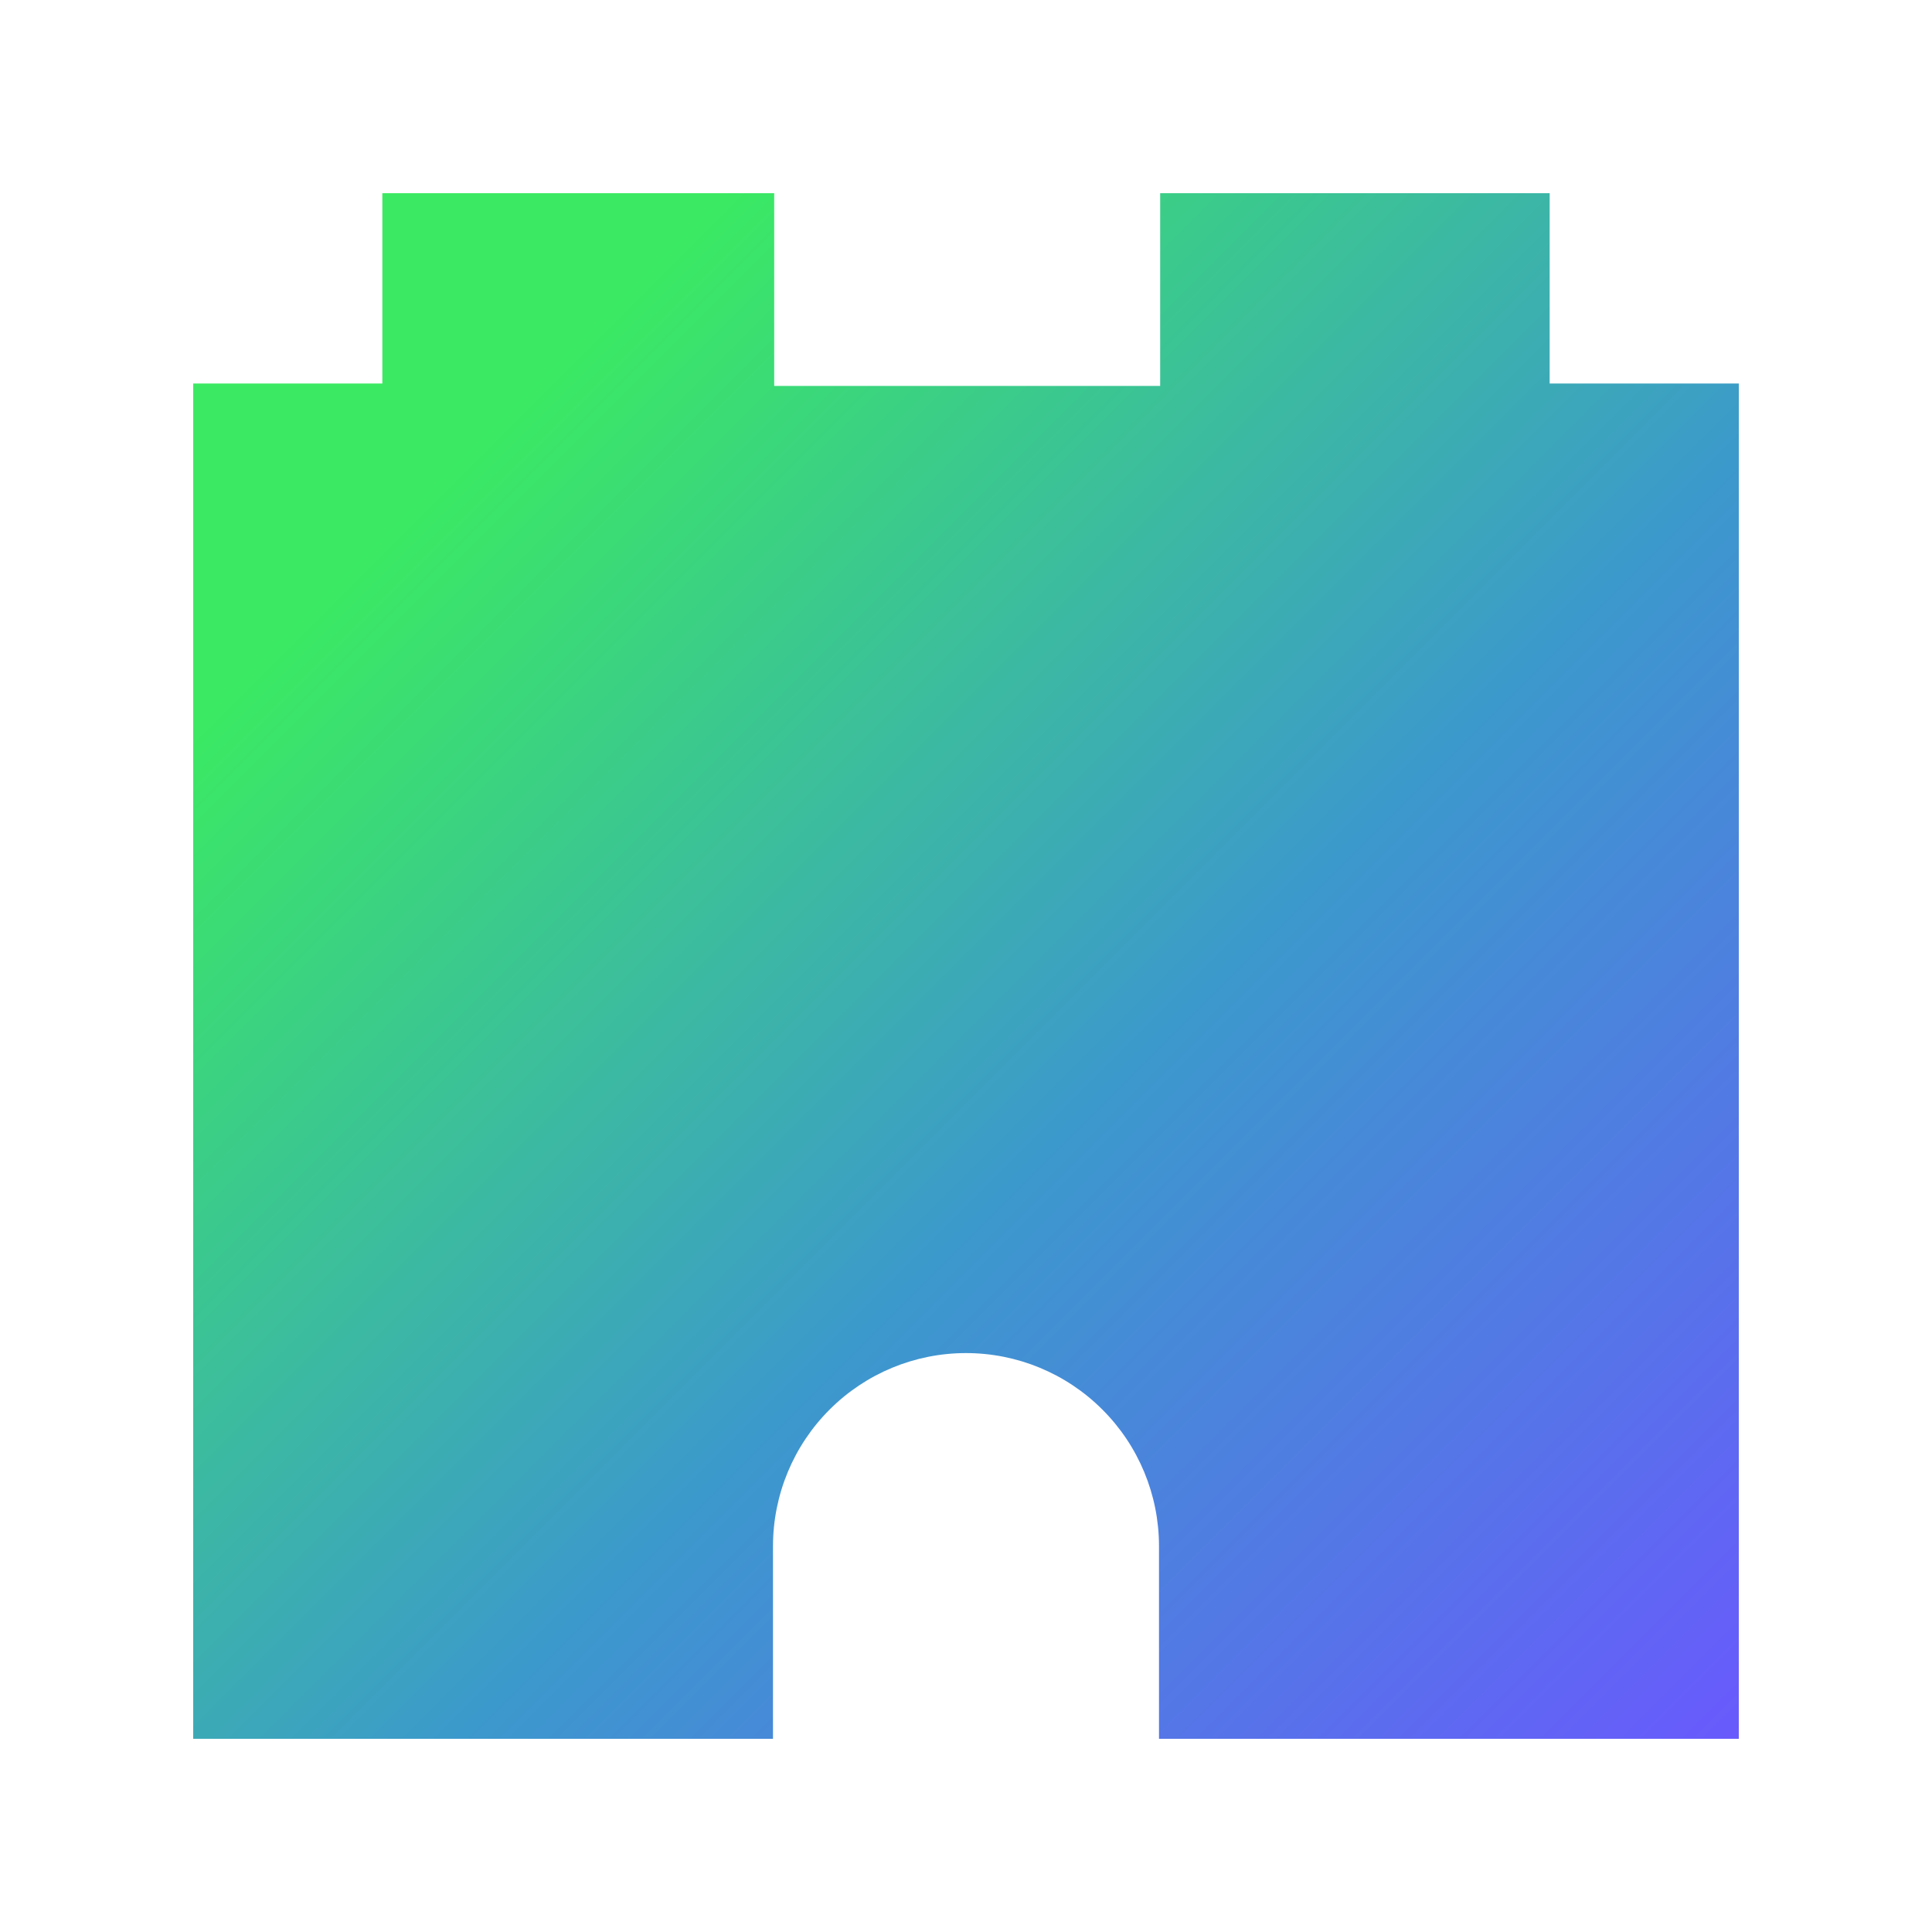
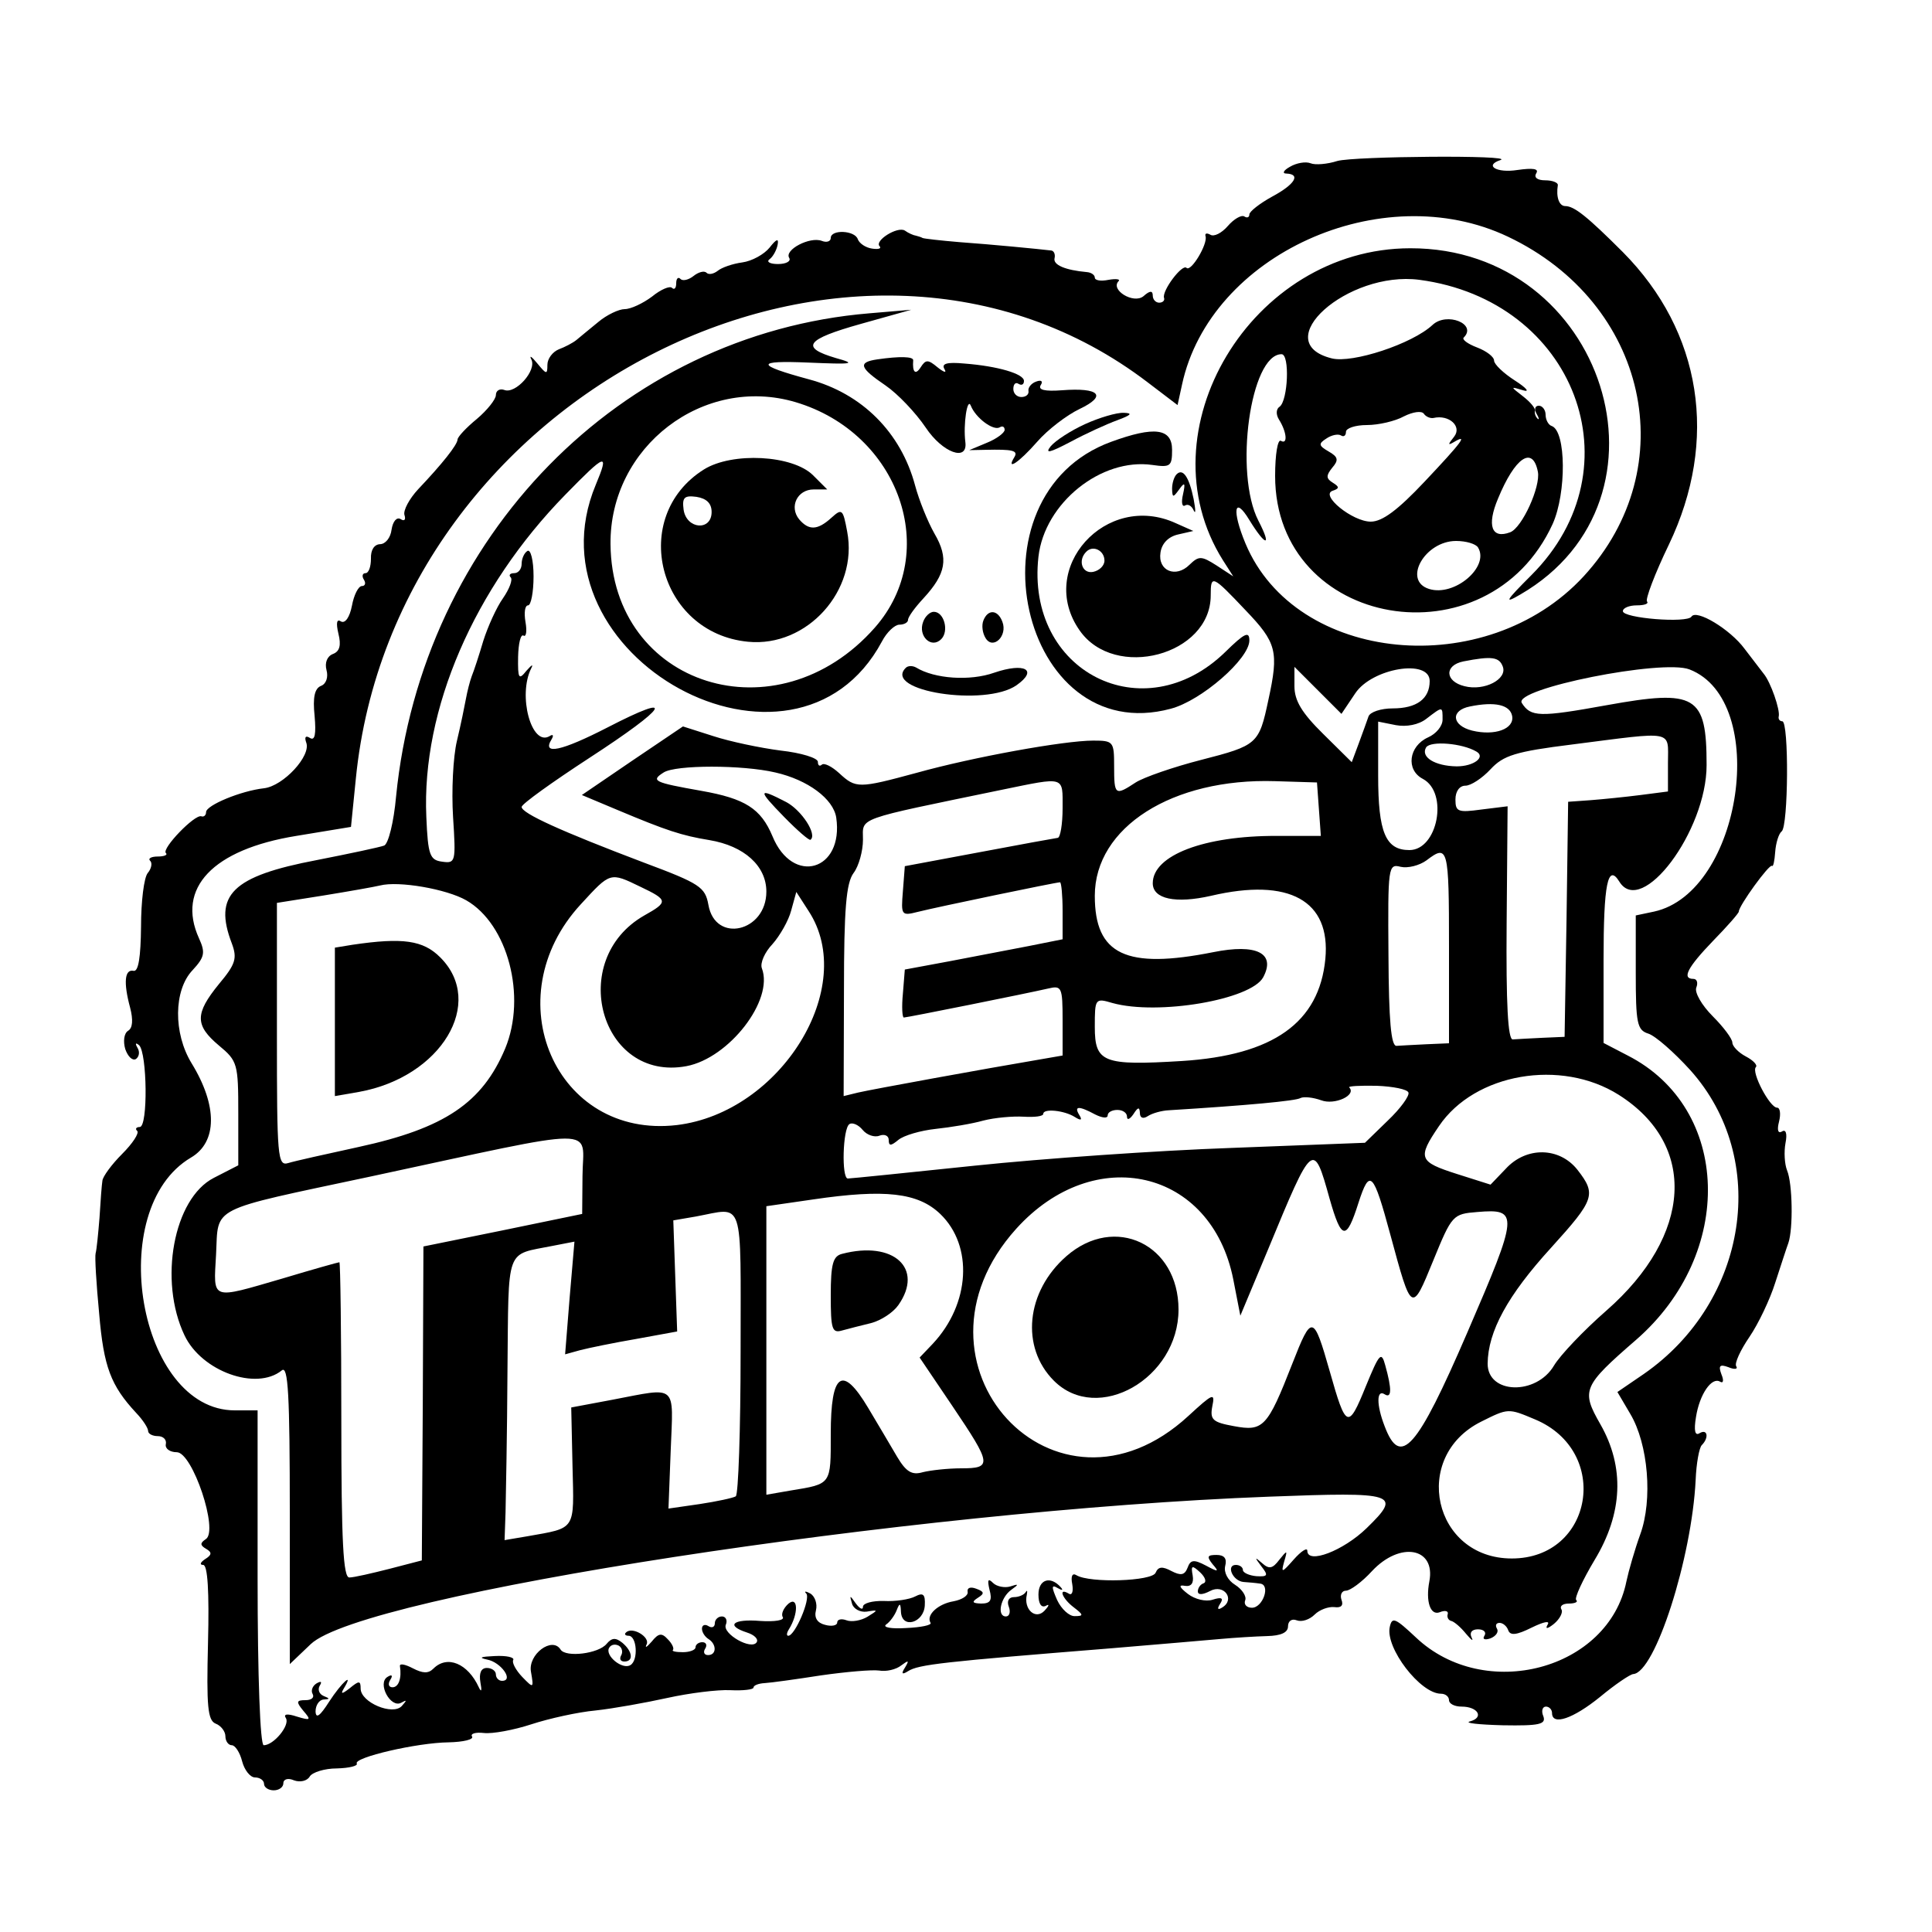
- <svg xmlns="http://www.w3.org/2000/svg" width="40" height="40" viewBox="0 0 40 40" fill="none">
-   <path d="M32.084 7.94V4H24.02V7.99H16.029V4H7.916V7.94H4V36H16.004V32.005C16.006 30.946 16.427 29.931 17.177 29.183C17.926 28.434 18.941 28.014 20 28.014C21.059 28.014 22.074 28.434 22.823 29.183C23.573 29.931 23.994 30.946 23.996 32.005V36H36V7.94H32.084Z" fill="url(#paint0_linear)" />
-   <defs>
-     <linearGradient id="paint0_linear" x1="2.942" y1="4.9" x2="37.777" y2="39.734" gradientUnits="userSpaceOnUse">
-       <stop offset="0.159" stop-color="#3BEA62" />
-       <stop offset="0.54" stop-color="#3C99CC" />
-       <stop offset="0.937" stop-color="#6B57FF" />
-     </linearGradient>
-   </defs>
+ <svg xmlns="http://www.w3.org/2000/svg" version="1.0" width="300pt" height="300pt" viewBox="0 0 300 300" preserveAspectRatio="xMidYMid meet">
+   <g transform="translate(0,300) scale(0.05,-0.05)" fill="#000000" stroke="none">
+     <path d="M4153 5500 c-31 -10 -69 -13 -83 -7 -15 6 -44 1 -64 -11 -20 -11 -25 -21 -11 -21 46 -2 26 -34 -45 -72 -38 -21 -70 -46 -70 -55 0 -9 -7 -12 -16 -6 -9 5 -32 -8 -51 -30 -19 -22 -43 -34 -54 -27 -11 6 -18 5 -15 -5 7 -24 -45 -111 -59 -98 -13 14 -77 -71 -70 -93 3 -8 -4 -15 -15 -15 -11 0 -20 10 -20 22 0 16 -9 16 -29 -2 -31 -25 -104 20 -77 47 6 6 -8 8 -31 4 -24 -5 -43 -2 -43 7 0 8 -11 16 -25 17 -66 6 -105 22 -100 43 3 12 -2 23 -10 24 -42 5 -187 19 -285 26 -60 5 -112 11 -115 13 -3 2 -12 5 -20 7 -8 1 -24 8 -35 16 -23 14 -96 -32 -78 -49 6 -7 -4 -10 -24 -7 -20 3 -39 16 -44 29 -9 28 -84 31 -84 4 0 -11 -13 -15 -28 -9 -37 14 -117 -28 -101 -53 6 -10 -9 -19 -35 -19 -25 0 -37 7 -26 15 11 8 22 29 25 45 4 21 -4 18 -25 -9 -17 -21 -55 -42 -85 -46 -30 -4 -64 -16 -76 -26 -13 -10 -28 -13 -35 -6 -7 7 -25 2 -40 -10 -15 -12 -34 -17 -41 -9 -7 7 -13 1 -13 -14 0 -15 -6 -21 -13 -14 -7 7 -35 -5 -62 -27 -28 -21 -66 -39 -85 -39 -18 0 -56 -18 -82 -40 -26 -21 -57 -47 -68 -56 -11 -9 -36 -22 -55 -29 -19 -8 -35 -29 -35 -48 0 -31 -3 -30 -31 4 -18 22 -26 27 -19 13 18 -34 -49 -109 -84 -95 -14 5 -26 -2 -26 -16 0 -13 -27 -47 -59 -74 -33 -27 -60 -56 -60 -64 -1 -17 -48 -76 -122 -154 -28 -30 -47 -66 -43 -80 5 -15 0 -21 -12 -13 -12 7 -24 -7 -28 -33 -3 -25 -19 -45 -36 -45 -18 -1 -29 -18 -28 -45 0 -25 -7 -45 -17 -45 -9 0 -12 -9 -5 -20 7 -11 4 -20 -6 -20 -11 0 -25 -28 -31 -61 -7 -36 -21 -56 -34 -49 -13 9 -16 -4 -8 -38 9 -36 4 -55 -17 -63 -18 -7 -26 -27 -20 -50 6 -22 -1 -43 -17 -49 -20 -8 -26 -36 -20 -93 5 -57 1 -78 -14 -69 -14 9 -18 3 -12 -14 16 -41 -71 -135 -131 -142 -72 -8 -180 -53 -180 -74 0 -10 -7 -16 -15 -13 -21 6 -123 -100 -110 -114 7 -6 -5 -11 -25 -11 -20 0 -31 -6 -24 -13 8 -7 4 -25 -7 -38 -12 -14 -21 -89 -21 -167 -1 -94 -8 -140 -23 -137 -28 6 -32 -36 -11 -114 10 -38 8 -64 -6 -72 -13 -8 -16 -33 -9 -57 8 -23 22 -37 33 -31 10 7 13 22 5 35 -8 14 -6 17 5 8 25 -24 28 -254 2 -254 -11 0 -15 -6 -8 -12 7 -7 -14 -39 -47 -72 -32 -32 -60 -70 -61 -83 -2 -12 -6 -64 -9 -115 -4 -50 -9 -100 -12 -110 -3 -10 2 -94 11 -188 14 -165 36 -223 115 -308 21 -22 37 -47 37 -56 0 -9 14 -16 30 -16 17 0 28 -11 25 -25 -3 -14 13 -25 34 -25 49 0 131 -245 90 -270 -18 -12 -18 -19 1 -30 19 -11 18 -19 -3 -32 -15 -10 -18 -18 -6 -18 14 0 19 -83 15 -241 -5 -199 -1 -242 24 -252 16 -6 30 -24 30 -39 0 -15 9 -28 20 -28 10 0 25 -22 32 -50 7 -27 25 -50 40 -50 15 0 28 -9 28 -20 0 -11 14 -20 30 -20 17 0 30 10 30 22 0 13 15 17 33 9 19 -7 41 -2 49 12 8 13 46 25 84 25 39 1 66 8 62 15 -11 19 188 65 285 66 46 1 79 9 73 18 -6 9 11 14 37 11 26 -3 92 9 147 27 55 18 145 38 200 43 55 6 155 24 223 39 68 15 156 26 195 24 40 -2 72 2 72 8 0 7 16 13 35 14 19 1 98 12 175 24 77 11 158 18 180 15 22 -4 53 3 69 16 23 17 25 16 12 -6 -13 -20 -10 -24 9 -12 33 21 108 29 630 71 143 12 296 25 340 29 44 4 109 8 145 9 43 1 65 11 65 30 0 17 12 25 27 19 16 -6 40 2 56 18 15 15 43 25 61 23 21 -3 29 5 22 23 -5 15 1 28 14 28 13 0 50 27 81 61 87 93 198 73 178 -32 -12 -62 3 -107 32 -96 17 7 28 4 25 -6 -3 -9 2 -19 11 -21 9 -2 30 -20 46 -40 17 -20 24 -25 17 -11 -7 15 1 25 20 25 18 0 27 -9 20 -20 -7 -11 1 -14 19 -8 17 7 26 20 20 30 -6 10 -3 18 8 18 11 0 23 -11 27 -23 6 -17 26 -15 72 8 39 19 59 23 50 9 -8 -14 0 -13 20 3 18 15 29 36 23 45 -6 10 4 18 23 18 19 0 30 5 23 11 -6 6 20 62 57 124 88 145 94 289 18 422 -60 105 -55 118 111 262 308 268 295 719 -26 883 l-75 39 0 259 c0 234 13 300 49 242 69 -112 271 157 271 362 0 217 -33 236 -310 186 -210 -38 -236 -37 -264 7 -27 44 437 137 521 104 250 -97 163 -692 -110 -752 l-57 -12 0 -177 c0 -158 4 -179 39 -190 22 -7 80 -58 130 -113 248 -276 180 -719 -144 -944 l-82 -56 40 -68 c56 -94 70 -267 31 -374 -17 -47 -36 -113 -43 -146 -55 -275 -440 -377 -654 -174 -64 60 -74 65 -81 32 -14 -65 95 -207 159 -207 14 0 25 -9 25 -20 0 -11 17 -20 39 -20 51 0 71 -34 26 -46 -19 -5 27 -10 102 -12 114 -2 135 3 126 28 -7 16 -3 30 8 30 10 0 19 -9 19 -20 0 -40 65 -18 149 50 47 39 93 70 103 71 68 4 182 360 194 603 2 51 11 100 19 108 23 23 18 52 -7 37 -14 -9 -18 8 -11 50 11 71 49 126 75 110 10 -6 12 4 4 23 -10 27 -5 32 22 22 19 -8 30 -6 24 3 -6 9 13 50 41 91 28 41 64 117 80 168 17 52 35 108 41 124 15 44 13 184 -4 225 -8 20 -10 58 -5 85 6 30 1 44 -11 36 -12 -7 -16 4 -9 31 6 24 3 43 -6 43 -23 0 -81 111 -66 126 6 6 -8 21 -31 33 -23 12 -42 32 -42 43 0 12 -28 49 -61 82 -34 34 -57 74 -51 89 6 15 2 27 -9 27 -37 0 -18 36 61 118 44 45 80 86 80 91 0 18 95 149 103 142 4 -4 8 15 10 43 2 28 11 57 20 64 21 15 23 342 2 342 -8 0 -13 7 -11 15 5 20 -25 107 -47 133 -9 12 -36 47 -59 77 -45 61 -150 124 -165 100 -13 -21 -213 -5 -213 17 0 10 20 18 43 18 24 0 38 5 32 12 -6 6 24 86 68 177 155 324 102 661 -143 908 -110 110 -151 143 -179 143 -19 0 -29 28 -23 65 1 8 -17 15 -39 15 -25 0 -36 9 -28 22 9 14 -10 17 -59 10 -64 -10 -104 14 -52 31 47 16 -455 12 -507 -3z m530 -235 c434 -206 547 -716 235 -1055 -303 -328 -894 -271 -1050 102 -43 103 -35 151 12 73 51 -83 71 -85 28 -2 -76 148 -25 517 72 517 26 0 20 -144 -6 -163 -11 -7 -12 -24 -2 -40 24 -38 28 -79 6 -66 -10 6 -18 -42 -18 -109 0 -474 661 -588 862 -149 43 96 42 288 -3 304 -10 3 -19 19 -19 35 0 15 -10 28 -21 28 -12 0 -15 -11 -7 -25 8 -14 9 -20 3 -15 -6 6 -10 16 -8 24 2 8 -15 28 -37 45 -40 31 -40 31 0 19 22 -7 11 7 -25 30 -36 23 -65 51 -65 62 0 12 -24 30 -53 41 -29 11 -48 25 -41 31 42 42 -53 80 -97 39 -63 -59 -249 -120 -313 -104 -201 50 49 273 272 244 483 -64 681 -584 348 -917 -81 -81 -87 -91 -34 -60 510 296 262 1076 -342 1075 -494 0 -834 -568 -582 -969 l32 -50 -52 34 c-47 30 -55 30 -84 2 -42 -42 -99 -19 -90 38 4 28 24 49 54 56 l48 11 -54 24 c-217 100 -434 -141 -299 -333 109 -156 407 -77 407 109 0 65 4 64 108 -46 97 -101 104 -128 71 -279 -29 -137 -34 -141 -209 -186 -86 -22 -178 -54 -203 -70 -64 -42 -67 -40 -67 50 0 77 -2 80 -65 80 -90 0 -372 -51 -548 -100 -181 -49 -189 -49 -241 -1 -23 21 -47 33 -54 26 -7 -6 -12 -2 -12 9 0 12 -52 28 -115 35 -63 8 -158 28 -210 45 l-94 30 -157 -106 -157 -107 112 -47 c150 -63 198 -79 284 -93 108 -18 177 -80 177 -160 0 -125 -159 -162 -180 -41 -10 55 -26 66 -200 131 -256 97 -380 153 -380 173 0 9 95 77 210 152 246 160 274 207 57 95 -144 -74 -205 -87 -174 -37 7 12 5 17 -6 10 -56 -34 -100 126 -57 211 7 14 1 10 -15 -8 -24 -30 -27 -25 -26 43 1 42 8 72 17 66 8 -5 11 14 6 42 -5 29 -2 52 8 52 9 0 17 41 17 90 0 50 -9 85 -19 79 -10 -6 -18 -24 -18 -40 0 -16 -10 -29 -23 -29 -13 0 -18 -6 -11 -13 7 -7 -4 -36 -24 -65 -20 -28 -47 -88 -61 -132 -13 -44 -29 -93 -36 -110 -6 -16 -14 -48 -18 -70 -4 -22 -16 -81 -28 -131 -12 -50 -17 -156 -12 -236 9 -140 8 -145 -34 -139 -38 5 -44 20 -49 139 -15 333 148 711 432 1001 126 129 137 133 94 30 -222 -533 618 -992 889 -486 15 29 40 52 54 52 15 0 27 7 27 15 0 9 21 38 48 67 70 76 79 124 34 201 -21 37 -48 104 -60 149 -44 165 -165 286 -330 330 -166 45 -167 59 -2 52 140 -6 151 -4 86 14 -112 33 -94 58 77 106 l157 44 -130 -11 c-773 -64 -1390 -694 -1470 -1501 -7 -79 -24 -147 -37 -152 -13 -5 -107 -25 -209 -45 -263 -50 -322 -108 -264 -259 17 -46 12 -64 -40 -126 -75 -92 -75 -128 0 -191 58 -48 60 -57 60 -211 l0 -161 -76 -39 c-125 -64 -172 -319 -91 -489 53 -112 223 -173 302 -109 20 17 25 -75 25 -445 l0 -467 65 62 c162 154 1862 416 2977 458 395 15 413 10 302 -98 -72 -70 -184 -113 -184 -70 0 11 -19 -1 -42 -27 -37 -42 -40 -43 -30 -7 11 37 10 37 -15 6 -21 -28 -32 -30 -54 -10 -23 20 -23 18 -2 -10 23 -29 20 -33 -15 -31 -23 2 -42 11 -42 19 0 9 -10 16 -22 16 -31 0 -10 -50 24 -53 15 -1 38 -3 51 -5 34 -3 9 -75 -25 -75 -16 0 -26 10 -21 23 5 12 -9 34 -31 48 -23 14 -36 39 -31 59 6 23 -3 34 -27 34 -29 0 -31 -5 -12 -29 21 -24 18 -25 -21 -4 -38 20 -48 18 -57 -7 -9 -23 -21 -25 -50 -10 -28 15 -41 14 -49 -5 -10 -27 -205 -33 -246 -8 -13 8 -18 -3 -13 -28 4 -23 -1 -36 -11 -29 -34 20 -20 -16 16 -43 30 -23 31 -27 3 -27 -17 -1 -42 22 -55 50 -18 41 -18 49 2 37 14 -8 18 -7 9 3 -32 36 -69 24 -69 -23 0 -29 9 -42 23 -35 12 7 10 0 -4 -15 -28 -30 -66 4 -55 50 2 12 1 15 -4 7 -5 -8 -21 -15 -36 -15 -16 0 -23 -12 -16 -30 6 -16 2 -30 -9 -30 -29 0 -17 59 17 83 24 17 23 19 -4 10 -17 -5 -42 0 -53 11 -16 16 -18 9 -11 -21 9 -33 3 -43 -26 -43 -28 1 -30 5 -10 18 21 13 20 19 -5 28 -18 7 -29 3 -27 -9 3 -12 -17 -25 -44 -30 -48 -8 -86 -43 -71 -67 4 -7 -30 -14 -76 -16 -46 -3 -74 2 -62 11 12 8 27 29 33 45 9 23 12 22 13 -6 3 -54 71 -34 74 20 2 35 -5 41 -30 28 -17 -9 -61 -16 -97 -14 -36 1 -65 -7 -65 -18 0 -11 -10 -6 -22 10 -19 27 -20 27 -12 0 4 -16 25 -28 46 -25 36 6 36 5 2 -16 -20 -12 -49 -17 -65 -11 -16 6 -29 3 -29 -7 0 -9 -17 -13 -38 -7 -24 6 -34 22 -28 45 5 20 -3 43 -17 52 -15 8 -21 8 -13 0 14 -16 -35 -131 -56 -131 -6 0 -5 9 2 20 30 48 29 104 -1 80 -16 -14 -24 -33 -18 -42 6 -10 -25 -15 -70 -12 -85 7 -109 -14 -41 -36 22 -7 36 -20 30 -30 -16 -26 -107 26 -96 54 6 14 0 26 -12 26 -12 0 -22 -10 -22 -21 0 -12 -9 -16 -20 -9 -11 7 -20 3 -20 -8 0 -11 9 -25 20 -32 26 -16 26 -50 -1 -50 -12 0 -16 9 -9 20 7 11 3 20 -9 20 -11 0 -21 -7 -21 -16 0 -8 -18 -15 -39 -15 -22 0 -36 3 -31 7 4 5 -3 20 -16 33 -19 21 -29 19 -50 -7 -15 -17 -22 -22 -16 -9 12 23 -45 57 -64 37 -6 -5 -2 -10 8 -10 26 0 31 -76 6 -91 -25 -16 -81 30 -66 54 6 10 19 12 30 6 10 -6 13 -20 7 -30 -6 -11 -2 -19 10 -19 29 0 26 31 -6 58 -21 17 -33 16 -49 -3 -25 -31 -127 -43 -143 -18 -26 42 -102 -15 -92 -69 9 -52 8 -52 -27 -16 -20 21 -33 45 -28 53 4 8 -21 14 -58 12 -44 -2 -51 -5 -23 -11 43 -8 84 -66 46 -66 -10 0 -19 9 -19 20 0 11 -13 20 -28 20 -18 0 -25 -16 -20 -45 5 -26 3 -32 -5 -15 -34 74 -98 101 -141 58 -16 -16 -33 -15 -64 1 -23 12 -41 16 -40 7 6 -38 -4 -66 -23 -66 -12 0 -15 10 -7 23 9 14 5 18 -9 9 -32 -20 10 -98 43 -80 18 10 18 8 2 -10 -28 -31 -128 11 -128 54 0 25 -5 25 -34 1 -23 -18 -29 -19 -19 -2 34 56 -6 20 -45 -40 -28 -44 -41 -54 -42 -30 0 19 11 36 25 37 20 1 20 3 0 11 -14 6 -19 20 -12 32 8 13 4 15 -10 7 -13 -8 -18 -23 -12 -33 6 -11 -4 -19 -22 -19 -29 0 -30 -5 -7 -33 25 -29 23 -31 -20 -18 -30 10 -43 8 -34 -5 13 -22 -38 -84 -69 -84 -11 0 -19 213 -19 520 l0 520 -71 0 c-299 0 -407 625 -136 785 82 48 83 161 2 293 -57 93 -56 227 3 289 38 41 40 55 20 99 -71 156 43 276 302 318 l170 28 15 149 c119 1204 1555 1923 2460 1231 l92 -70 14 64 c87 403 620 645 1012 459z m-2212 -514 c322 -96 452 -466 246 -700 -303 -344 -817 -183 -821 259 -3 303 289 526 575 441z m1981 -49 c48 11 89 -26 64 -58 -20 -25 -20 -28 -1 -17 45 27 27 2 -91 -123 -83 -88 -131 -124 -167 -124 -57 0 -159 83 -118 96 21 7 21 12 0 25 -21 13 -21 22 -2 46 21 24 19 34 -11 51 -31 18 -32 24 -7 40 16 11 36 15 45 10 9 -6 16 -1 16 11 0 11 29 21 65 21 36 0 88 12 115 27 28 14 55 18 62 8 6 -9 20 -15 30 -13z m324 -167 c9 -46 -49 -174 -86 -188 -58 -22 -73 21 -38 104 53 129 108 166 124 84z m-186 -235 c37 -60 -73 -154 -152 -129 -83 26 -13 149 84 149 31 0 61 -9 68 -20z m-1160 -41 c0 -16 -16 -31 -35 -35 -34 -7 -49 36 -21 63 21 21 56 3 56 -28z m1237 -329 c15 -39 -57 -77 -119 -61 -61 15 -63 65 -3 77 87 17 111 14 122 -16z m-458 -83 c52 78 231 108 231 38 0 -55 -40 -85 -115 -85 -36 0 -70 -11 -75 -25 -5 -14 -18 -51 -30 -83 l-22 -59 -89 88 c-66 65 -89 103 -89 148 l0 60 73 -73 73 -73 43 64z m487 -70 c8 -41 -54 -63 -124 -46 -64 16 -68 63 -7 75 78 16 124 5 131 -29z m-216 -12 c0 -20 -20 -44 -45 -55 -60 -27 -70 -101 -16 -129 80 -43 46 -221 -42 -221 -74 0 -97 55 -97 231 l0 168 55 -11 c33 -6 71 1 95 20 51 39 50 39 50 -3z m700 -134 l0 -89 -85 -11 c-47 -6 -116 -13 -155 -16 l-70 -5 -5 -365 -6 -365 -69 -3 c-39 -2 -80 -4 -92 -5 -15 -1 -21 110 -19 361 l3 363 -81 -10 c-73 -10 -81 -7 -81 31 0 26 13 43 31 43 17 0 52 23 78 51 40 43 77 55 254 77 321 41 297 46 297 -57z m-595 35 c30 -17 -8 -46 -61 -46 -68 1 -113 29 -95 59 14 21 112 13 156 -13z m-2177 -65 c101 -23 180 -82 189 -140 24 -165 -135 -212 -198 -58 -36 86 -85 117 -221 141 -147 26 -158 31 -117 57 37 24 245 24 347 0z m892 -111 c0 -49 -7 -91 -15 -92 -8 -1 -118 -21 -245 -45 l-230 -43 -6 -78 c-6 -74 -5 -77 46 -64 59 15 430 92 442 92 4 0 8 -40 8 -89 l0 -88 -105 -21 c-58 -11 -168 -32 -245 -47 l-140 -26 -6 -75 c-4 -41 -2 -74 3 -74 10 0 383 75 448 90 42 10 45 5 45 -99 l0 -109 -75 -13 c-160 -27 -517 -92 -560 -102 l-45 -11 1 327 c0 256 7 335 30 366 16 21 29 68 29 103 0 71 -29 60 430 155 200 41 190 44 190 -57z m796 -3 l6 -83 -136 0 c-226 1 -386 -60 -386 -147 0 -49 71 -64 181 -39 243 57 372 -15 355 -196 -19 -198 -162 -299 -445 -317 -245 -15 -271 -5 -271 106 0 88 1 90 55 74 141 -39 430 10 468 80 40 75 -21 105 -155 78 -271 -54 -368 -8 -368 175 0 213 241 366 560 356 l130 -4 6 -83z m404 -427 l0 -300 -70 -3 c-38 -2 -81 -4 -93 -5 -17 -1 -24 78 -25 282 -2 275 -1 284 38 274 22 -5 58 4 80 20 67 51 70 41 70 -268z m-2511 186 c86 -41 87 -47 12 -89 -242 -138 -136 -518 131 -468 132 25 272 205 234 304 -6 16 9 50 33 75 23 26 50 73 58 104 l16 58 38 -59 c155 -236 -86 -626 -409 -665 -376 -44 -567 395 -298 686 92 100 90 100 185 54z m-541 -42 c129 -74 188 -298 121 -460 -71 -169 -188 -248 -455 -306 -101 -22 -200 -44 -219 -50 -33 -10 -35 18 -35 399 l0 409 145 23 c80 13 159 27 175 31 58 15 207 -11 268 -46z m3579 -604 c245 -155 229 -436 -38 -670 -71 -62 -144 -139 -163 -171 -55 -93 -206 -89 -206 6 1 100 62 212 197 360 136 150 141 166 82 242 -56 71 -159 73 -223 3 l-47 -49 -104 33 c-119 38 -124 49 -56 149 111 164 379 210 558 97z m-653 7 c4 -10 -25 -50 -64 -87 l-71 -69 -415 -16 c-228 -8 -586 -33 -796 -55 -210 -22 -387 -40 -395 -40 -20 0 -16 156 5 169 9 6 28 -2 41 -18 13 -16 37 -24 52 -18 16 6 29 0 29 -13 0 -20 7 -19 30 0 17 14 69 29 115 34 47 5 114 16 149 26 35 9 91 14 125 12 34 -2 61 1 61 9 0 17 65 11 98 -10 19 -12 24 -10 14 6 -18 29 -1 29 49 2 22 -11 39 -13 39 -3 0 10 14 17 30 17 17 0 30 -9 30 -21 0 -12 9 -8 20 8 14 22 19 23 20 4 0 -16 10 -20 25 -10 14 9 43 17 65 18 242 15 395 29 409 38 10 5 39 2 64 -7 42 -16 111 16 87 40 -4 4 34 6 85 5 52 -2 96 -11 99 -21z m-2565 -259 l-1 -118 -247 -51 -246 -50 -2 -487 -3 -488 -100 -26 c-55 -14 -111 -27 -125 -27 -19 -1 -25 110 -25 489 0 270 -3 490 -6 490 -3 0 -82 -22 -175 -50 -227 -66 -216 -70 -208 74 8 152 -28 134 479 242 732 157 660 157 659 2z m2320 -70 c37 -130 52 -133 90 -13 35 108 46 96 99 -100 66 -244 66 -244 133 -80 58 142 61 145 137 151 130 11 128 -6 -31 -374 -157 -364 -208 -421 -257 -291 -26 67 -25 115 0 99 22 -14 23 15 2 90 -12 44 -18 38 -61 -67 -54 -133 -61 -130 -111 47 -51 179 -56 180 -117 24 -77 -197 -90 -210 -181 -193 -66 12 -75 20 -67 62 9 43 2 40 -74 -30 -413 -381 -912 163 -535 581 243 269 606 185 674 -157 l22 -113 87 208 c138 334 140 336 190 156z m-1209 -48 c103 -99 93 -279 -23 -403 l-41 -43 102 -151 c122 -181 124 -193 27 -193 -41 0 -95 -6 -119 -12 -34 -10 -52 1 -80 48 -20 34 -60 102 -90 152 -80 134 -116 110 -116 -81 0 -159 3 -155 -125 -176 l-75 -13 0 448 0 448 145 21 c224 33 326 21 395 -45z m-620 -429 c0 -241 -7 -443 -15 -448 -8 -5 -59 -16 -112 -24 l-97 -14 7 182 c8 207 23 195 -181 156 l-128 -24 4 -183 c5 -201 12 -190 -140 -217 l-71 -12 3 86 c1 48 5 246 6 441 4 390 -8 357 141 387 l67 13 -15 -175 -14 -175 47 13 c27 7 105 23 175 35 l126 23 -6 172 -6 173 70 12 c152 28 139 67 139 -421z m2467 -209 c237 -99 181 -432 -72 -432 -244 0 -314 316 -95 425 84 42 84 42 167 7z m-1029 -509 c-10 -3 -18 -15 -18 -25 0 -12 15 -11 38 1 43 23 79 -26 38 -51 -14 -9 -17 -5 -7 11 12 18 5 22 -23 13 -21 -7 -55 1 -77 18 -27 21 -30 29 -9 25 19 -3 28 8 24 32 -6 32 -2 33 23 10 16 -15 21 -30 11 -34z" />
+     <path d="M2725 4884 c-62 -9 -56 -26 25 -81 38 -26 94 -85 125 -131 52 -78 131 -107 123 -45 -7 55 6 141 17 113 15 -38 70 -79 90 -67 8 5 15 2 15 -8 0 -9 -25 -28 -55 -40 l-55 -23 50 1 c85 2 103 -2 90 -23 -27 -44 15 -16 71 48 32 37 92 83 132 102 86 41 62 67 -55 58 -53 -4 -75 1 -66 16 8 12 2 17 -14 11 -15 -5 -26 -19 -24 -29 2 -11 -8 -19 -22 -19 -14 0 -25 11 -25 25 0 15 7 22 16 16 10 -6 17 -2 17 9 0 22 -81 46 -185 54 -54 5 -72 0 -62 -17 8 -13 -1 -11 -21 5 -30 25 -37 25 -53 0 -16 -25 -26 -15 -23 22 1 12 -42 13 -111 3z" />
+     <path d="M3370 4683 c-44 -20 -92 -51 -107 -69 -19 -24 -3 -20 60 13 48 26 114 56 147 68 43 16 49 22 20 23 -22 1 -76 -15 -120 -35z" />
+     <path d="M3451 4628 c-458 -167 -282 -955 185 -829 95 25 244 155 244 212 0 30 -15 23 -75 -36 -254 -247 -620 -61 -580 296 19 167 195 308 354 285 56 -8 61 -4 61 47 0 67 -55 74 -189 25z" />
+     <path d="M3654 4527 c-8 -8 -14 -28 -14 -45 1 -28 3 -28 22 -2 17 24 20 21 12 -15 -6 -25 -3 -40 6 -35 9 6 21 -1 27 -15 7 -14 6 2 0 35 -14 68 -33 97 -53 77z" />
+     <path d="M2867 4069 c-17 -44 25 -85 56 -54 25 25 9 85 -23 85 -12 0 -27 -14 -33 -31z" />
+     <path d="M3054 4073 c-6 -15 -3 -39 7 -55 23 -37 69 7 52 51 -14 38 -45 40 -59 4z" />
+     <path d="M2813 3926 c-73 -72 247 -122 344 -54 68 48 25 71 -69 39 -76 -27 -186 -19 -243 16 -11 6 -25 6 -32 -1z" />
+     <path d="M2186 4542 c-234 -147 -142 -508 137 -535 183 -18 343 159 308 342 -13 70 -16 73 -49 43 -43 -39 -70 -40 -100 -5 -32 39 -6 93 45 93 l42 0 -44 44 c-63 63 -251 73 -339 18z m24 -132 c0 -60 -78 -54 -87 7 -5 38 2 45 40 40 31 -5 47 -20 47 -47z" />
+     <path d="M2435 3463 c41 -42 78 -74 82 -71 22 16 -28 93 -77 118 -87 45 -87 37 -5 -47z" />
+     <path d="M1095 3066 l-55 -9 0 -231 0 -230 75 13 c255 46 394 277 252 418 -53 53 -116 62 -272 39z" />
+     <path d="M3312 2099 c-126 -110 -143 -283 -39 -387 136 -136 387 7 387 221 0 203 -198 297 -348 166z" />
+     <path d="M2615 2106 c-28 -7 -35 -31 -35 -129 0 -105 4 -118 35 -109 19 5 60 16 90 23 31 8 69 33 85 56 80 114 -15 201 -175 159z" />
+   </g>
</svg>
